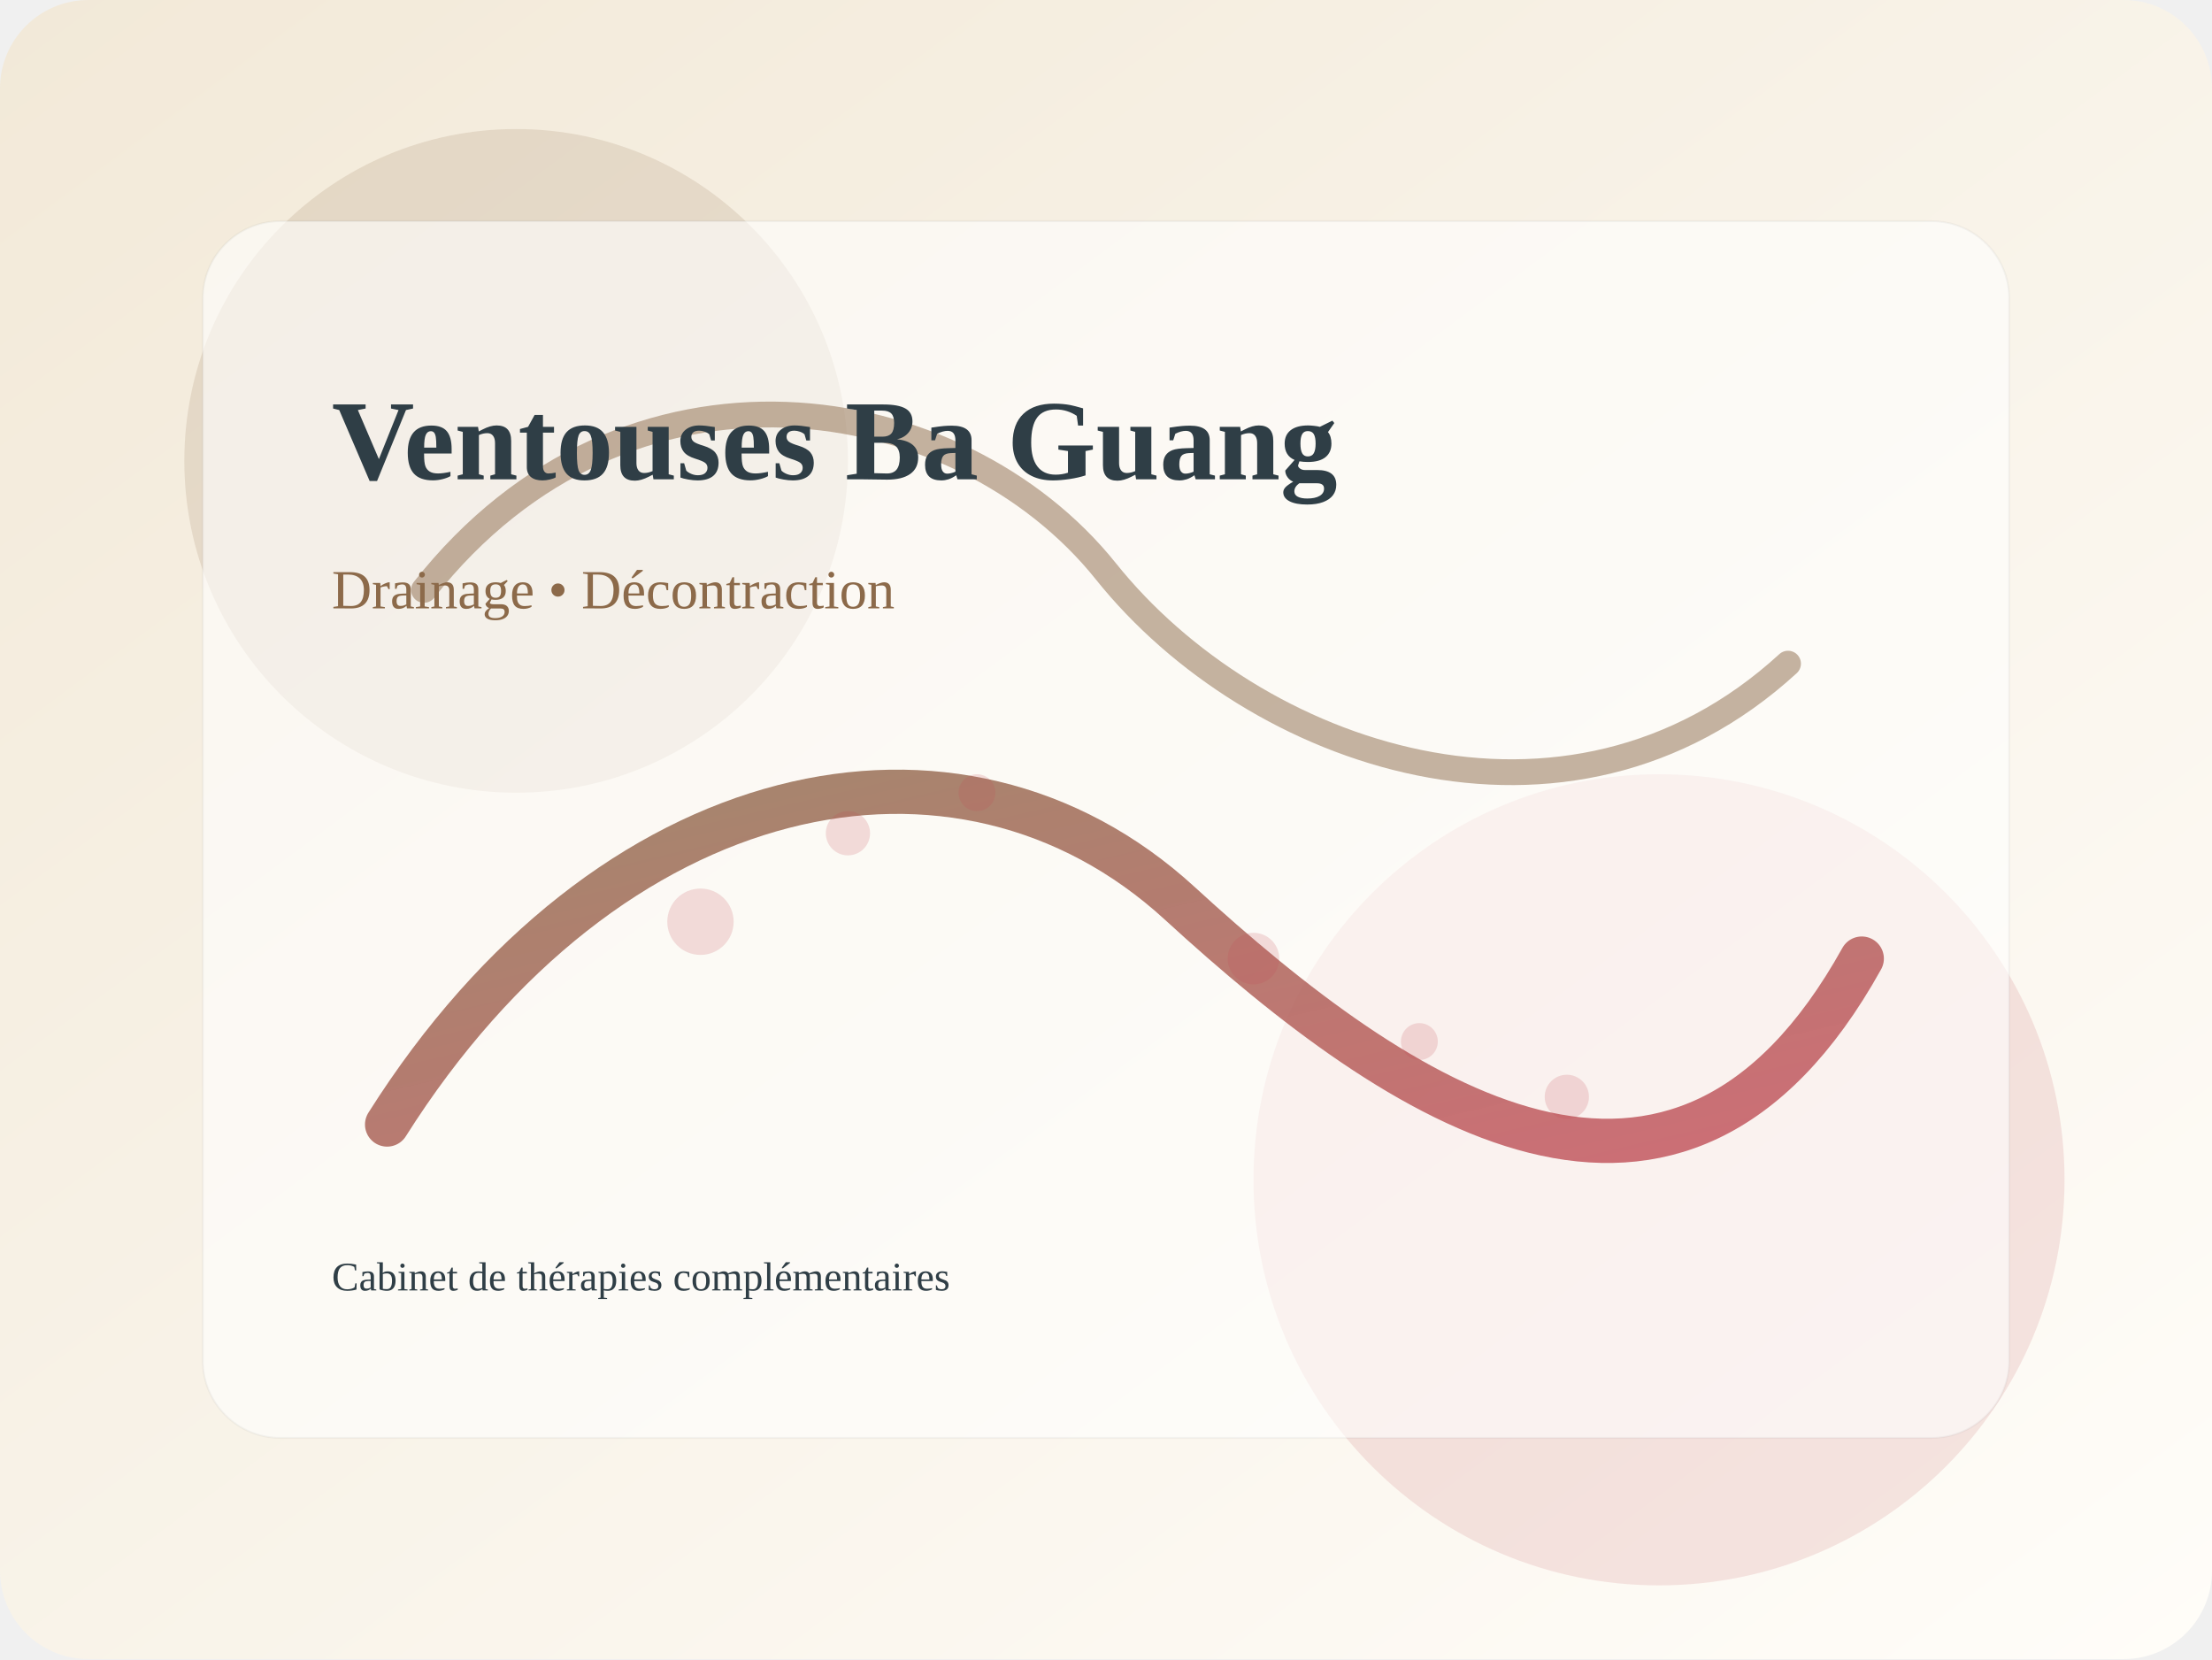
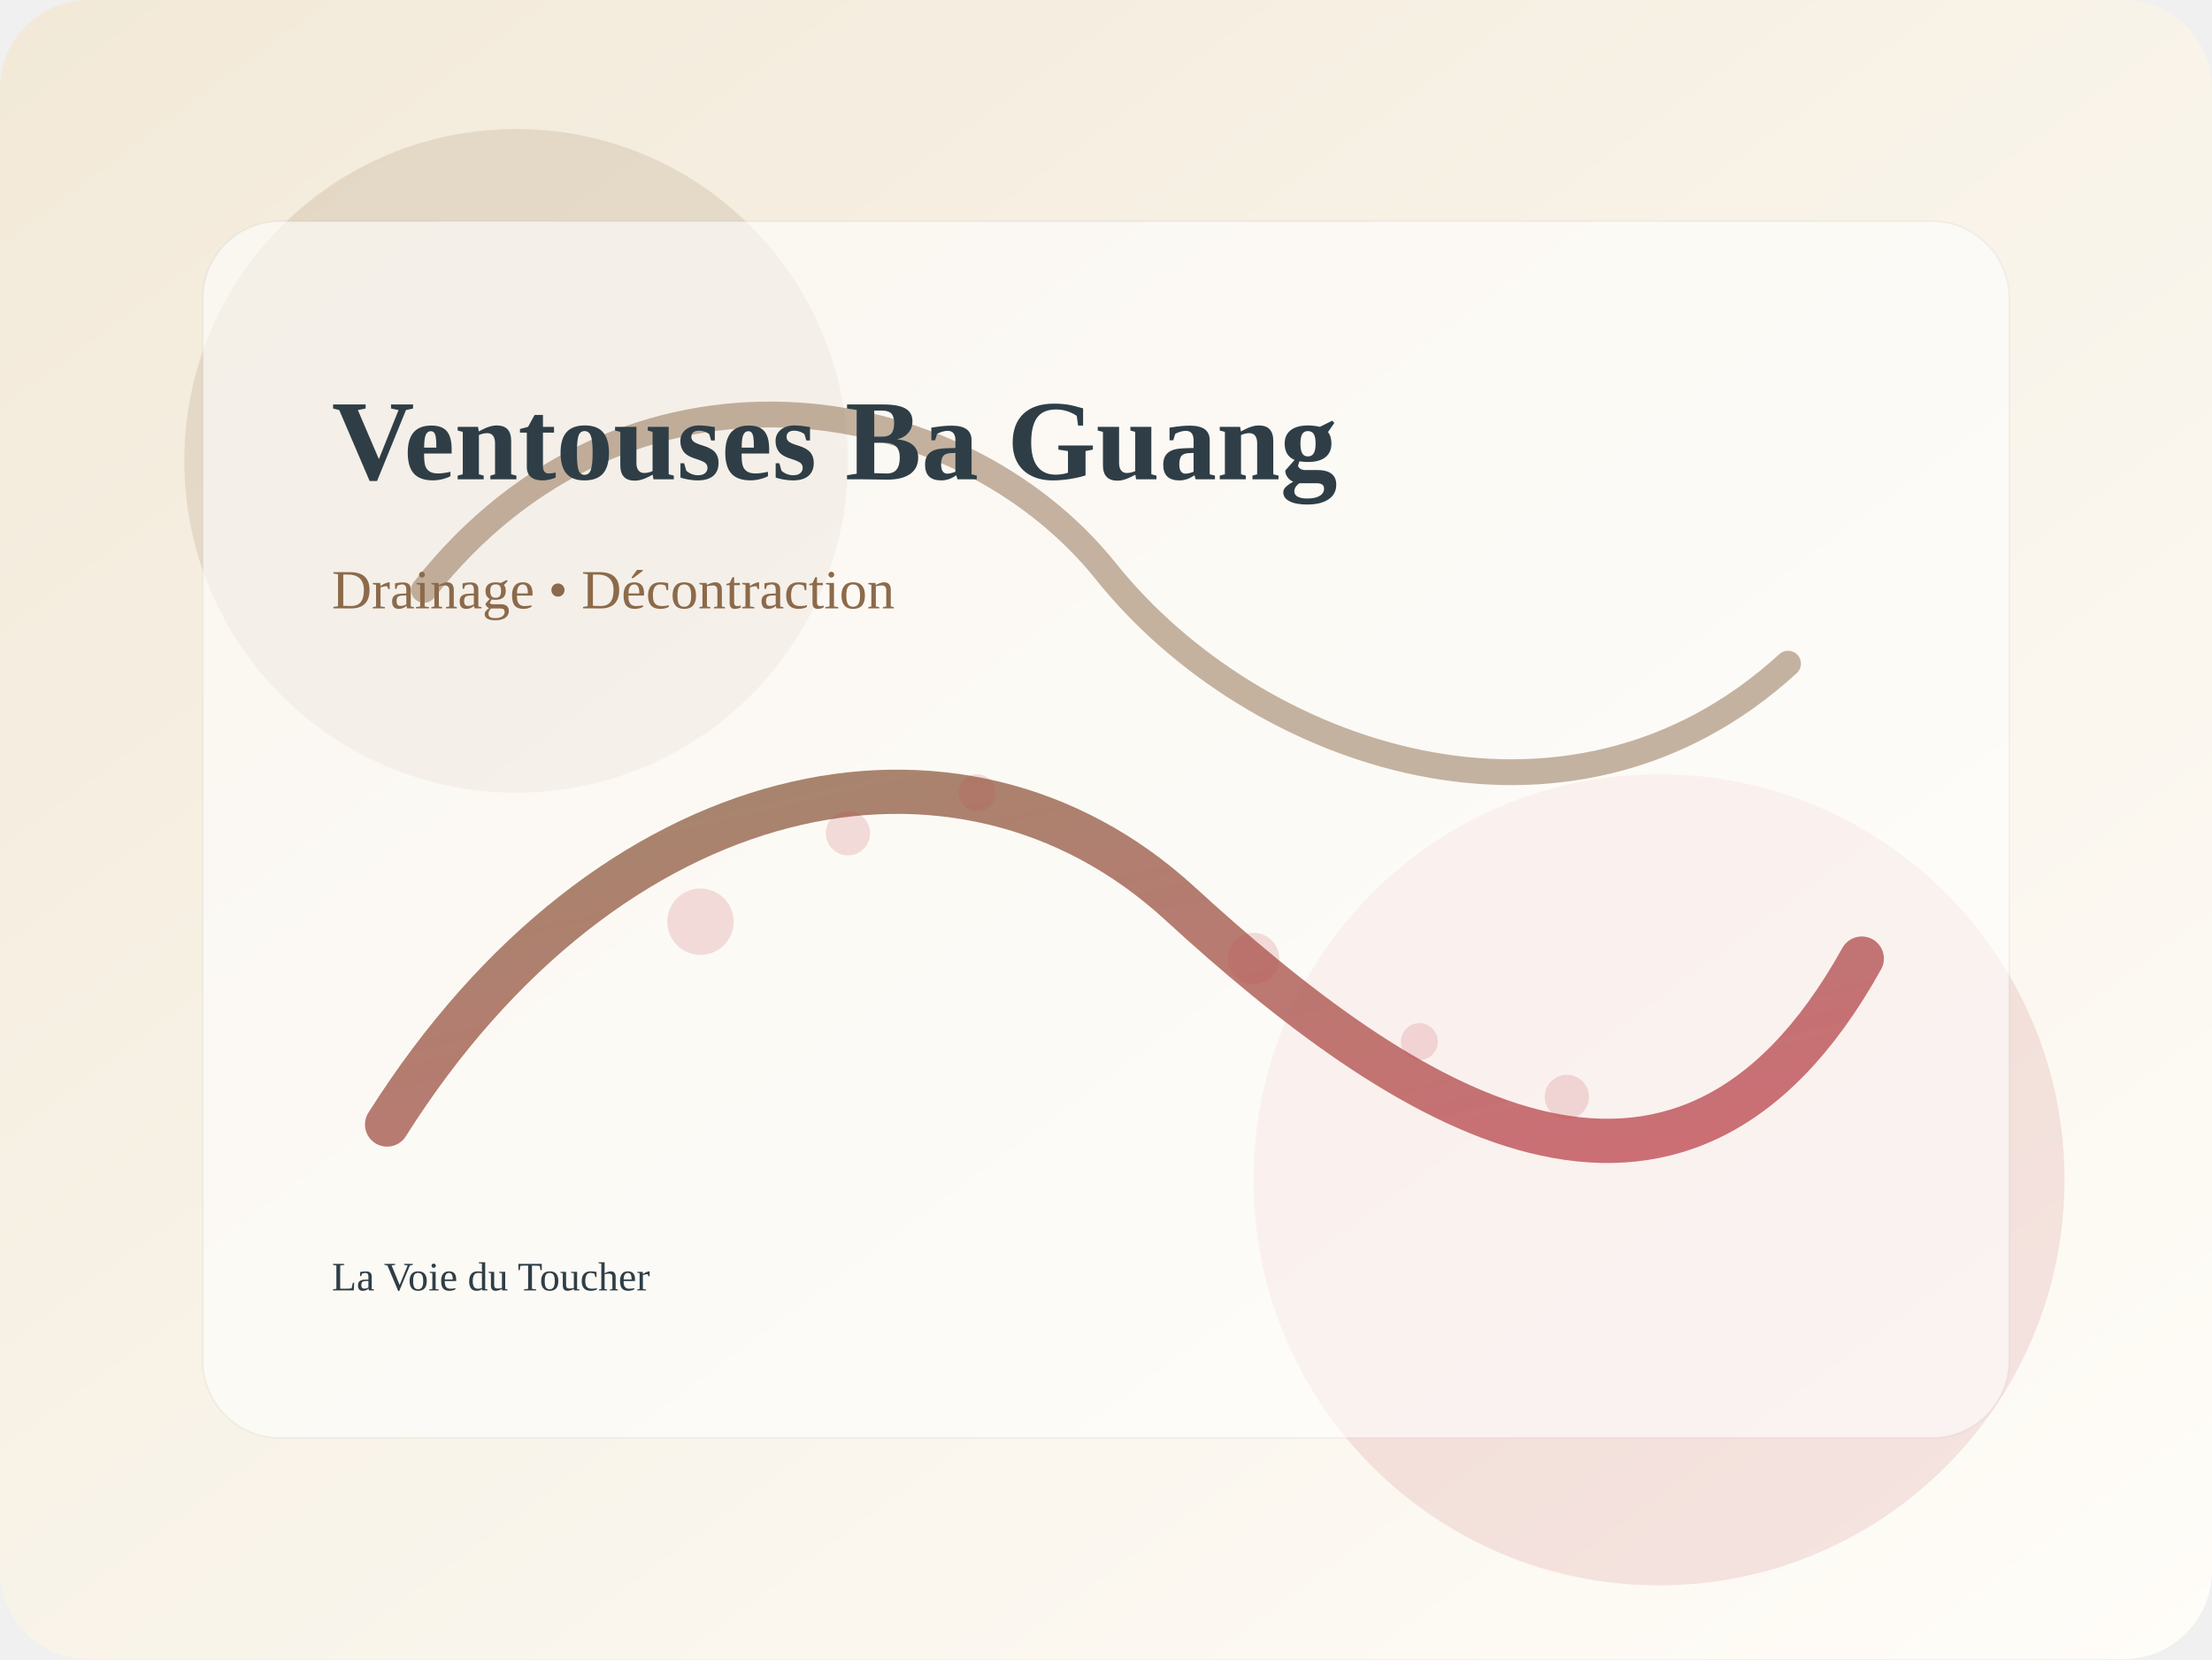
<svg xmlns="http://www.w3.org/2000/svg" viewBox="0 0 1200 900" role="img" aria-labelledby="title desc">
  <defs>
    <linearGradient id="bg" x1="0" y1="0" x2="1" y2="1">
      <stop offset="0%" stop-color="#F2E9D8" />
      <stop offset="100%" stop-color="#FFFDF9" />
    </linearGradient>
    <linearGradient id="accent" x1="0" y1="0" x2="1" y2="1">
      <stop offset="0%" stop-color="#8C6A4A" stop-opacity="0.94" />
      <stop offset="100%" stop-color="#C14953" stop-opacity="0.92" />
    </linearGradient>
  </defs>
  <rect width="1200" height="900" rx="48" fill="url(#bg)" />
  <circle cx="280" cy="250" r="180" fill="#8C6A4A" opacity="0.16" />
  <circle cx="900" cy="640" r="220" fill="#C14953" opacity="0.14" />
  <rect x="110" y="120" width="980" height="660" rx="42" fill="white" opacity="0.58" stroke="rgba(47,62,70,0.08)" />
  <path d="M210 610 C330 420, 520 380, 640 490 S910 700, 1010 520" fill="none" stroke="url(#accent)" stroke-width="24" stroke-linecap="round" opacity="0.85" />
  <path d="M230 320 C340 180, 520 210, 600 310 S850 470, 970 360" fill="none" stroke="#8C6A4A" stroke-width="14" stroke-linecap="round" opacity="0.5" />
  <g fill="#C14953" opacity="0.18">
    <circle cx="380" cy="500" r="18" />
    <circle cx="460" cy="452" r="12" />
    <circle cx="530" cy="430" r="10" />
    <circle cx="680" cy="520" r="14" />
    <circle cx="770" cy="565" r="10" />
    <circle cx="850" cy="595" r="12" />
  </g>
  <text x="180" y="260" fill="#2F3E46" font-size="62" font-family="Georgia, 'Times New Roman', serif" font-weight="700">Ventouses Ba Guang</text>
  <text x="180" y="330" fill="#8C6A4A" font-size="30" font-family="Georgia, 'Times New Roman', serif">Drainage • Décontraction</text>
-   <text x="180" y="700" fill="#2F3E46" font-size="22" font-family="Georgia, 'Times New Roman', serif">Cabinet de thérapies complémentaires</text>
+   <text x="180" y="700" fill="#2F3E46" font-size="22" font-family="Georgia, 'Times New Roman', serif">La Voie du Toucher</text>
</svg>
